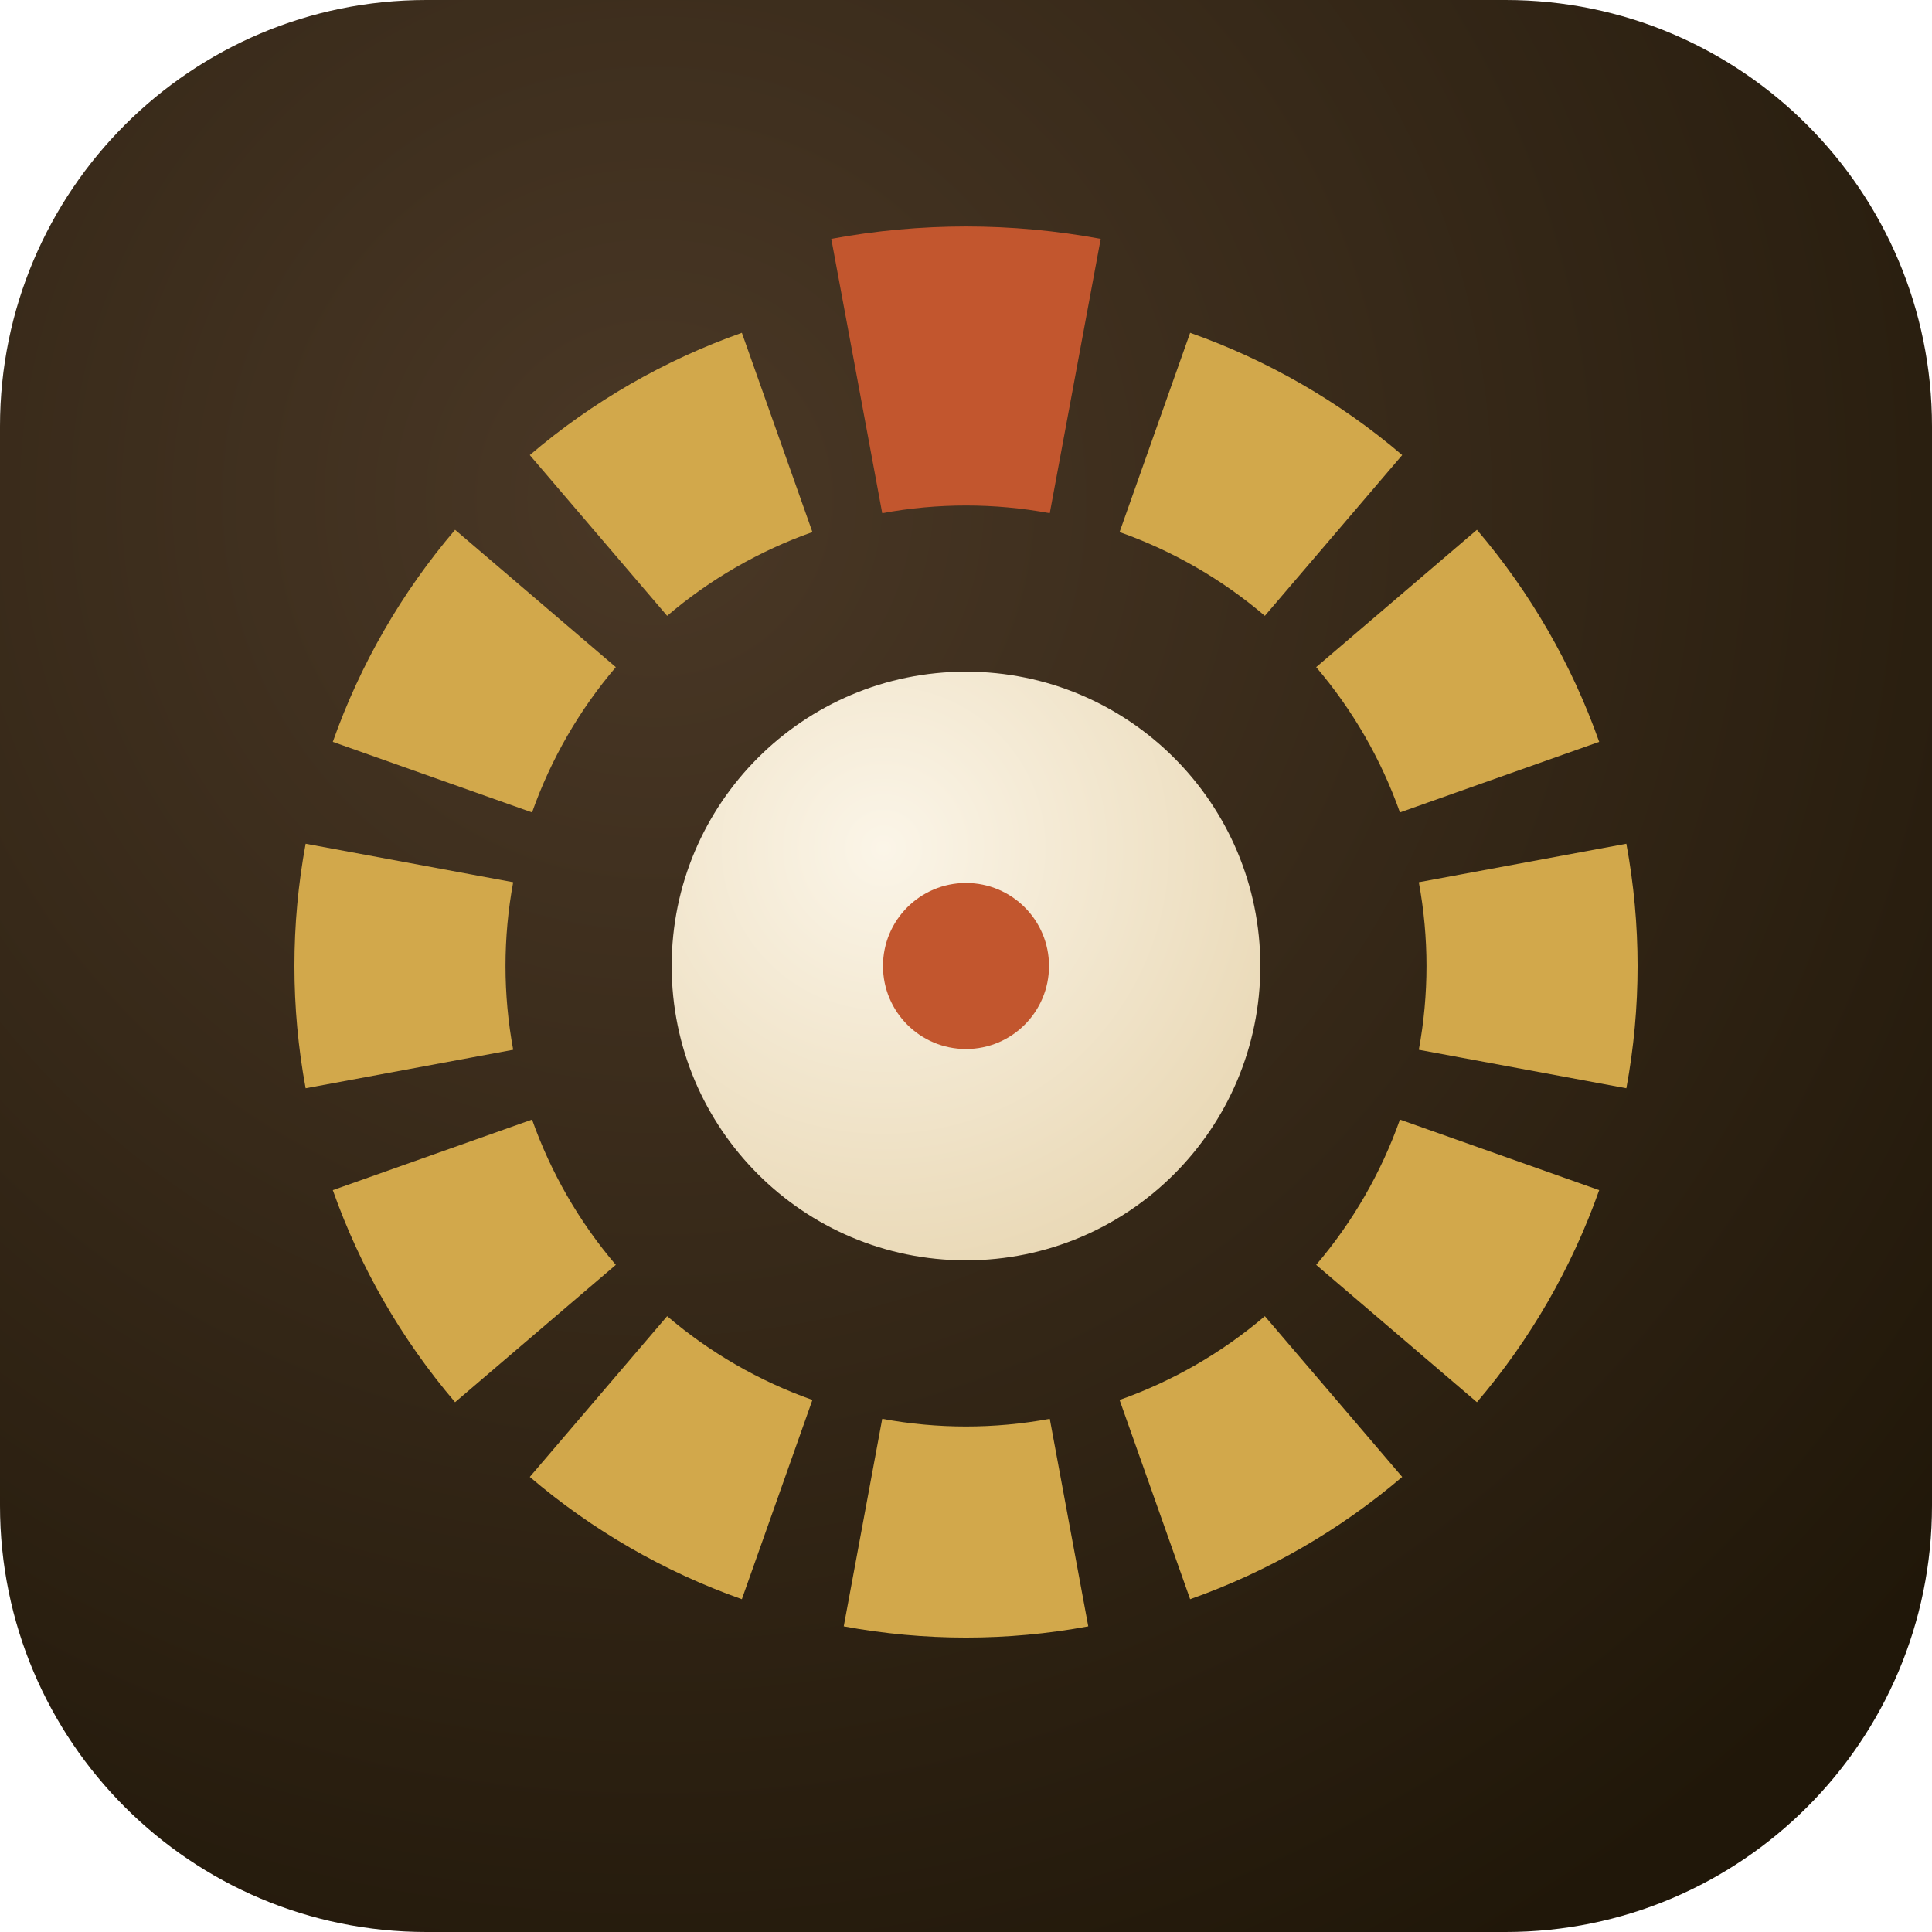
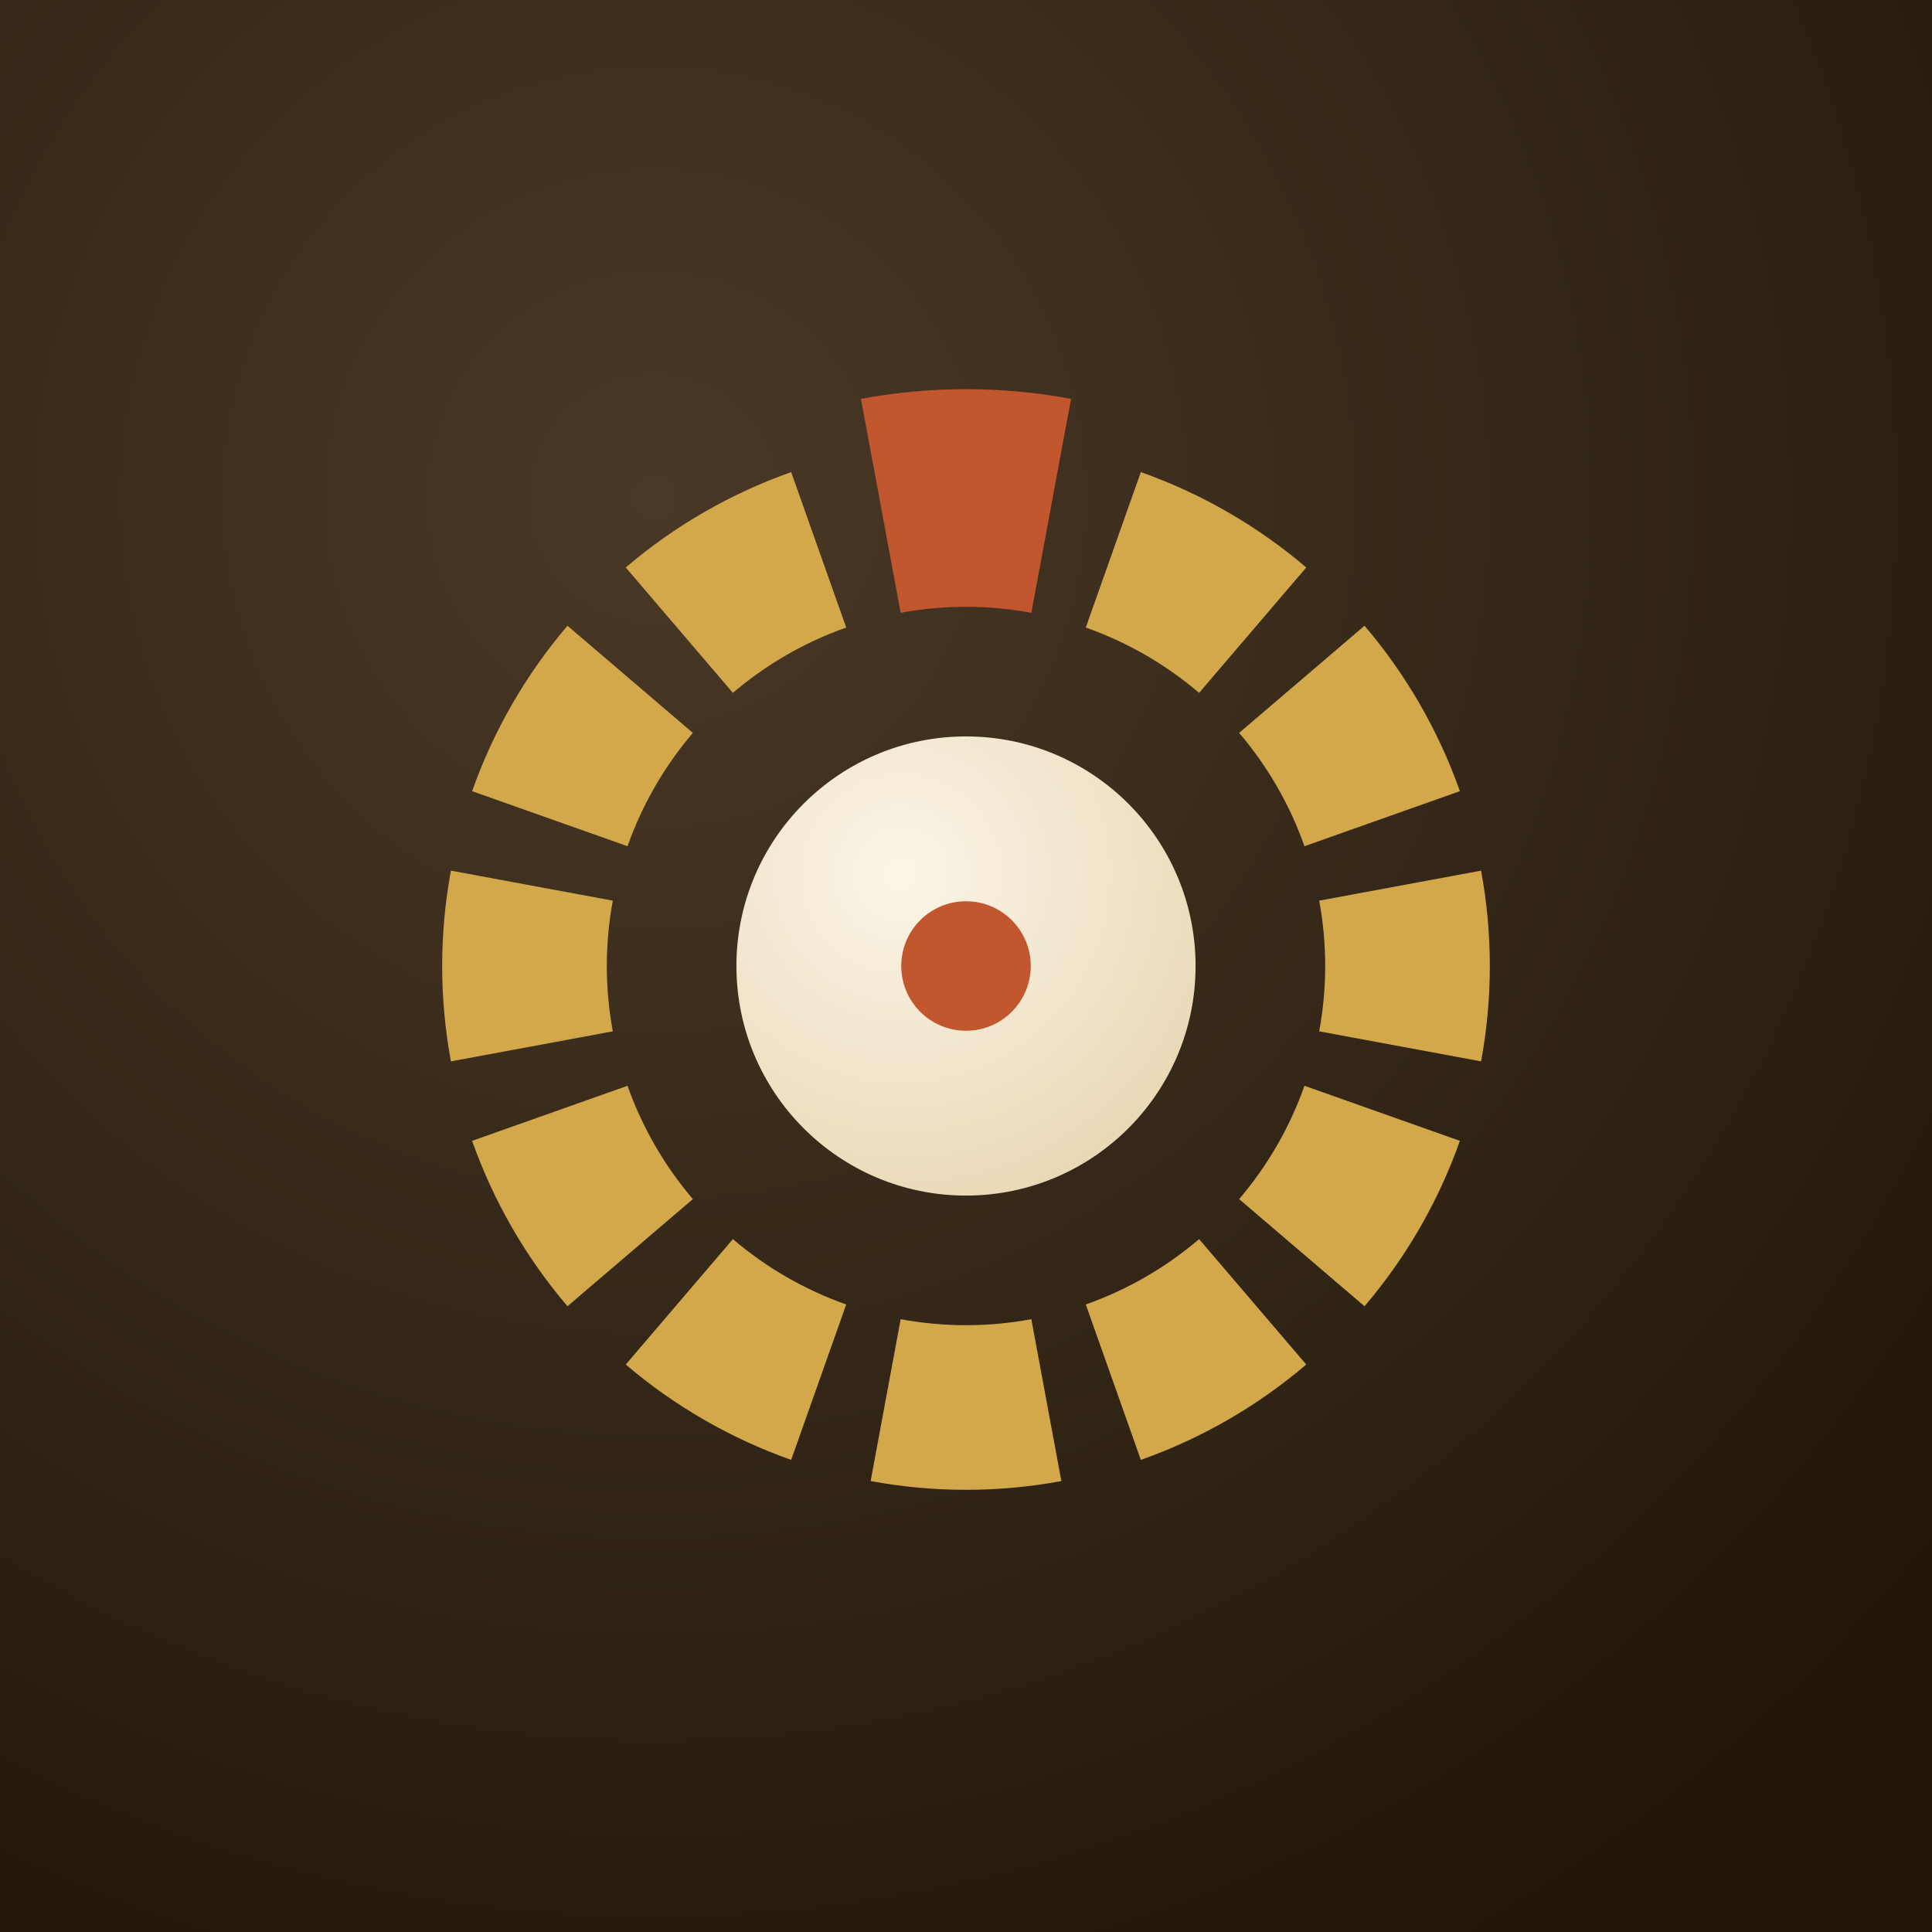
<svg xmlns="http://www.w3.org/2000/svg" viewBox="0 0 512 512" width="512" height="512" role="img" aria-labelledby="wb-icon-title">
  <defs>
    <radialGradient id="ground" cx="34%" cy="26%" r="86%">
      <stop offset="0" stop-color="#4a3826" />
      <stop offset="1" stop-color="#201709" />
    </radialGradient>
    <radialGradient id="hub" cx="36%" cy="30%" r="76%">
      <stop offset="0" stop-color="#fbf5e8" />
      <stop offset="1" stop-color="#e9d8b5" />
    </radialGradient>
  </defs>
-   <rect width="512" height="512" rx="113" fill="url(#ground)" />
-   <g>
+   <rect width="512" height="512" rx="0" fill="url(#ground)" />
+   <g transform="translate(256 256) scale(0.78) translate(-256 -256)">
    <g fill="#d2a84b">
      <path d="M315.4 88.2A178 178 0 0 1 371.6 120.6L335.2 163.2A122 122 0 0 0 296.7 141.0Z" />
      <path d="M391.4 140.4A178 178 0 0 1 423.8 196.6L371.0 215.3A122 122 0 0 0 348.8 176.8Z" />
      <path d="M431.0 223.6A178 178 0 0 1 431.0 288.4L376.0 278.2A122 122 0 0 0 376.0 233.8Z" />
      <path d="M423.8 315.4A178 178 0 0 1 391.4 371.6L348.8 335.2A122 122 0 0 0 371.0 296.7Z" />
      <path d="M371.6 391.4A178 178 0 0 1 315.4 423.8L296.7 371.0A122 122 0 0 0 335.2 348.8Z" />
      <path d="M288.4 431.0A178 178 0 0 1 223.6 431.0L233.8 376.0A122 122 0 0 0 278.2 376.0Z" />
      <path d="M196.6 423.8A178 178 0 0 1 140.4 391.4L176.8 348.8A122 122 0 0 0 215.3 371.0Z" />
      <path d="M120.6 371.6A178 178 0 0 1 88.2 315.4L141.0 296.7A122 122 0 0 0 163.2 335.2Z" />
      <path d="M81.0 288.4A178 178 0 0 1 81.0 223.6L136.0 233.8A122 122 0 0 0 136.0 278.2Z" />
      <path d="M88.2 196.6A178 178 0 0 1 120.6 140.4L163.2 176.8A122 122 0 0 0 141.0 215.3Z" />
      <path d="M140.4 120.6A178 178 0 0 1 196.6 88.2L215.3 141.0A122 122 0 0 0 176.8 163.2Z" />
    </g>
    <path d="M220.3 63.3A196 196 0 0 1 291.7 63.3L278.2 136.0A122 122 0 0 0 233.8 136.0Z" fill="#c2562e" />
    <circle cx="256" cy="256" r="78" fill="url(#hub)" />
    <circle cx="256" cy="256" r="22" fill="#c2562e" />
  </g>
</svg>
